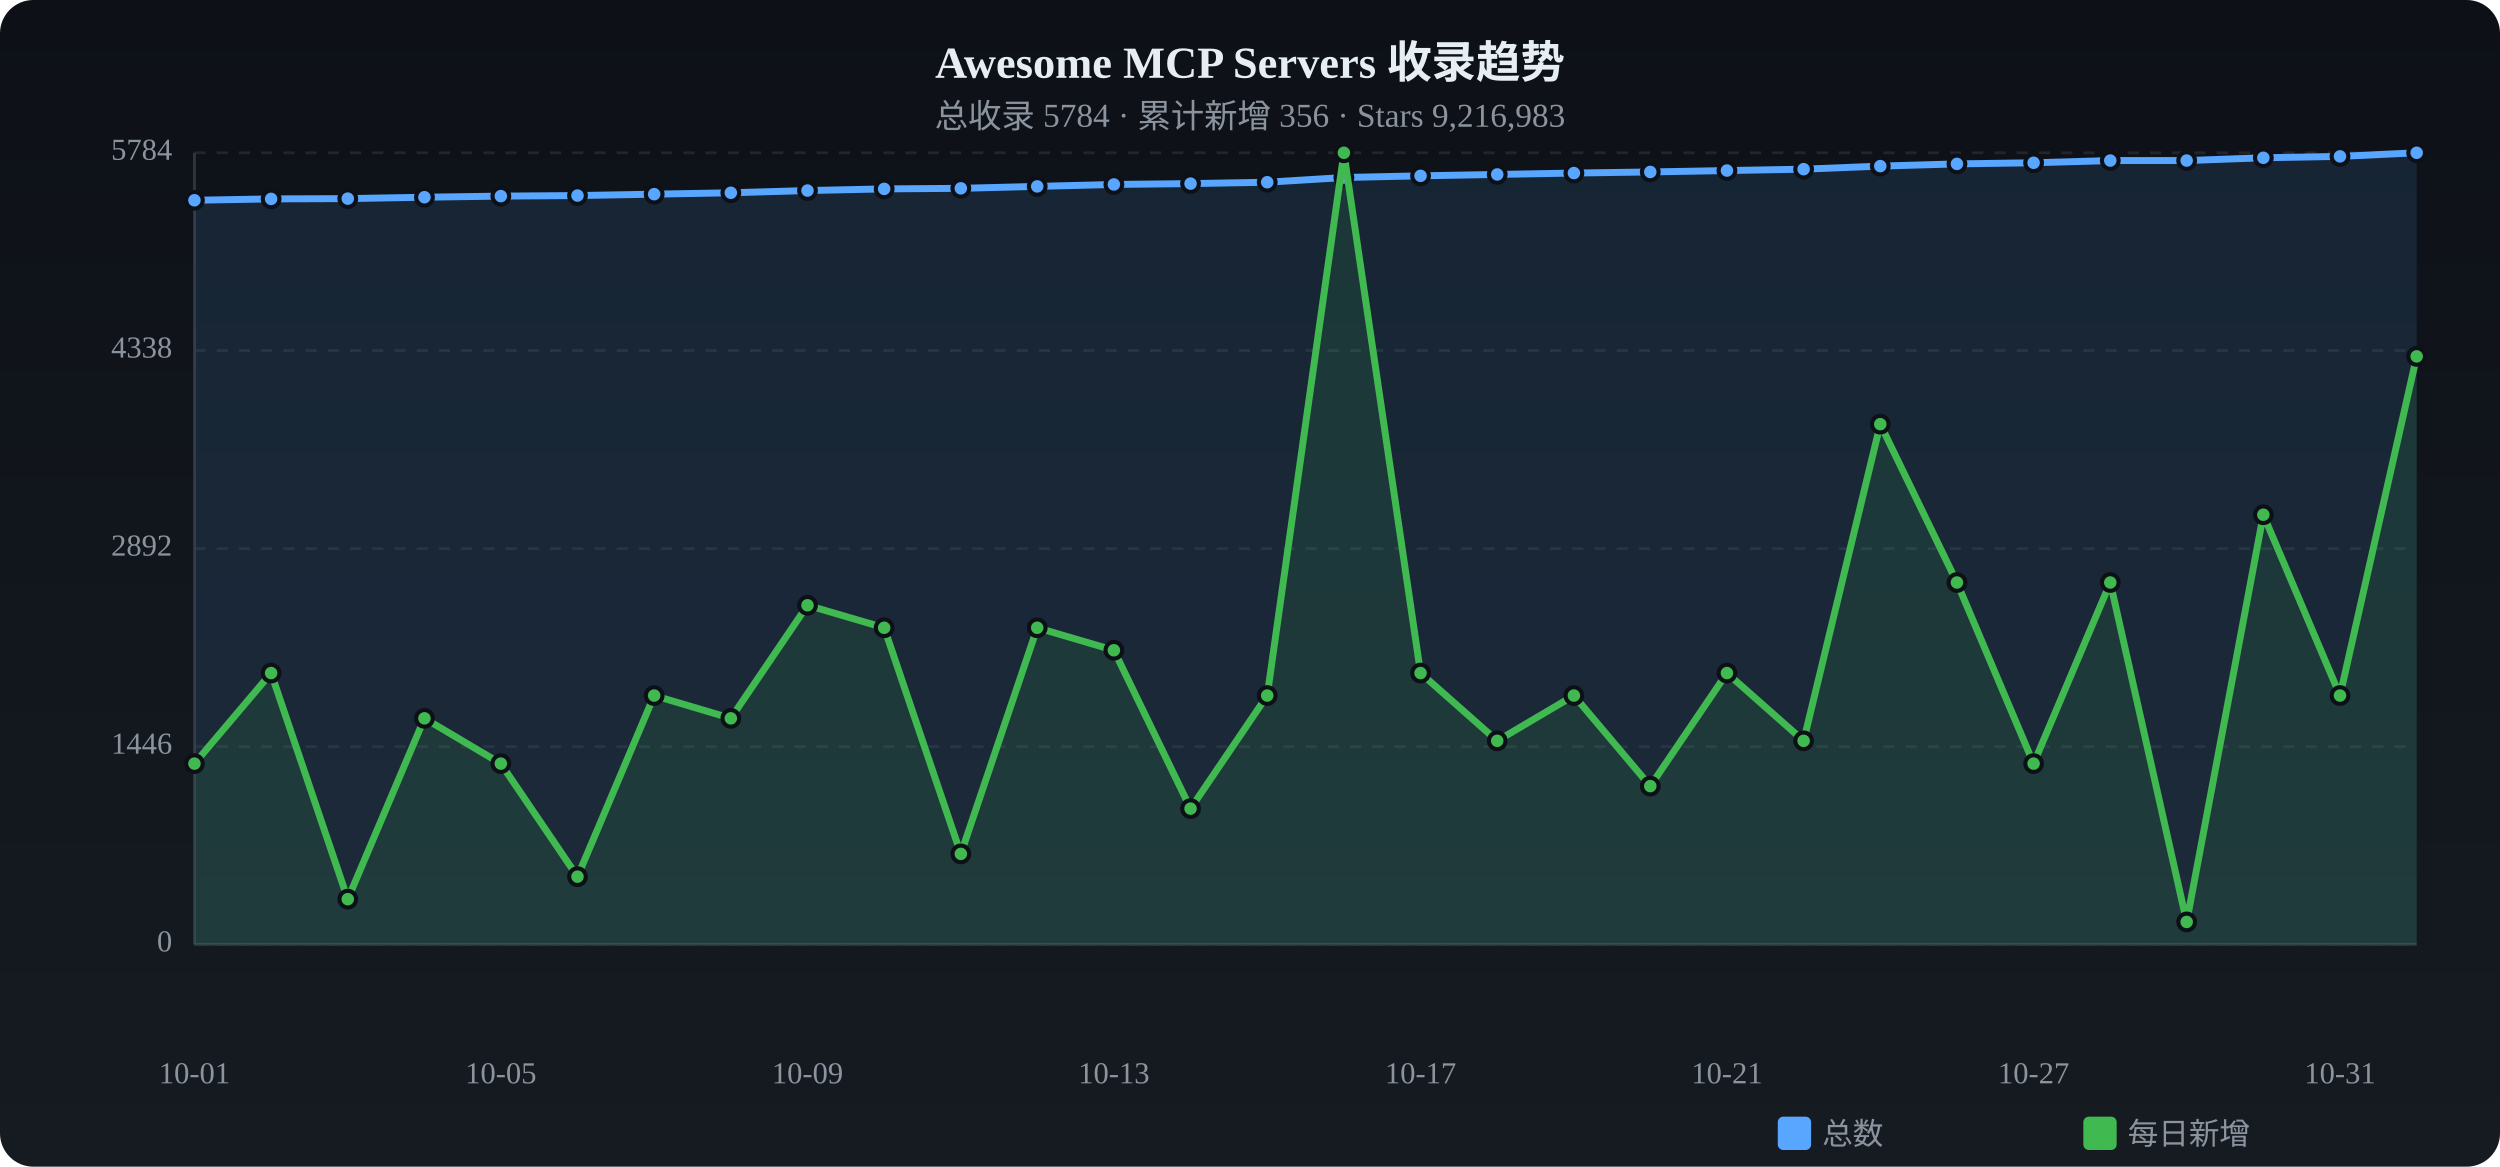
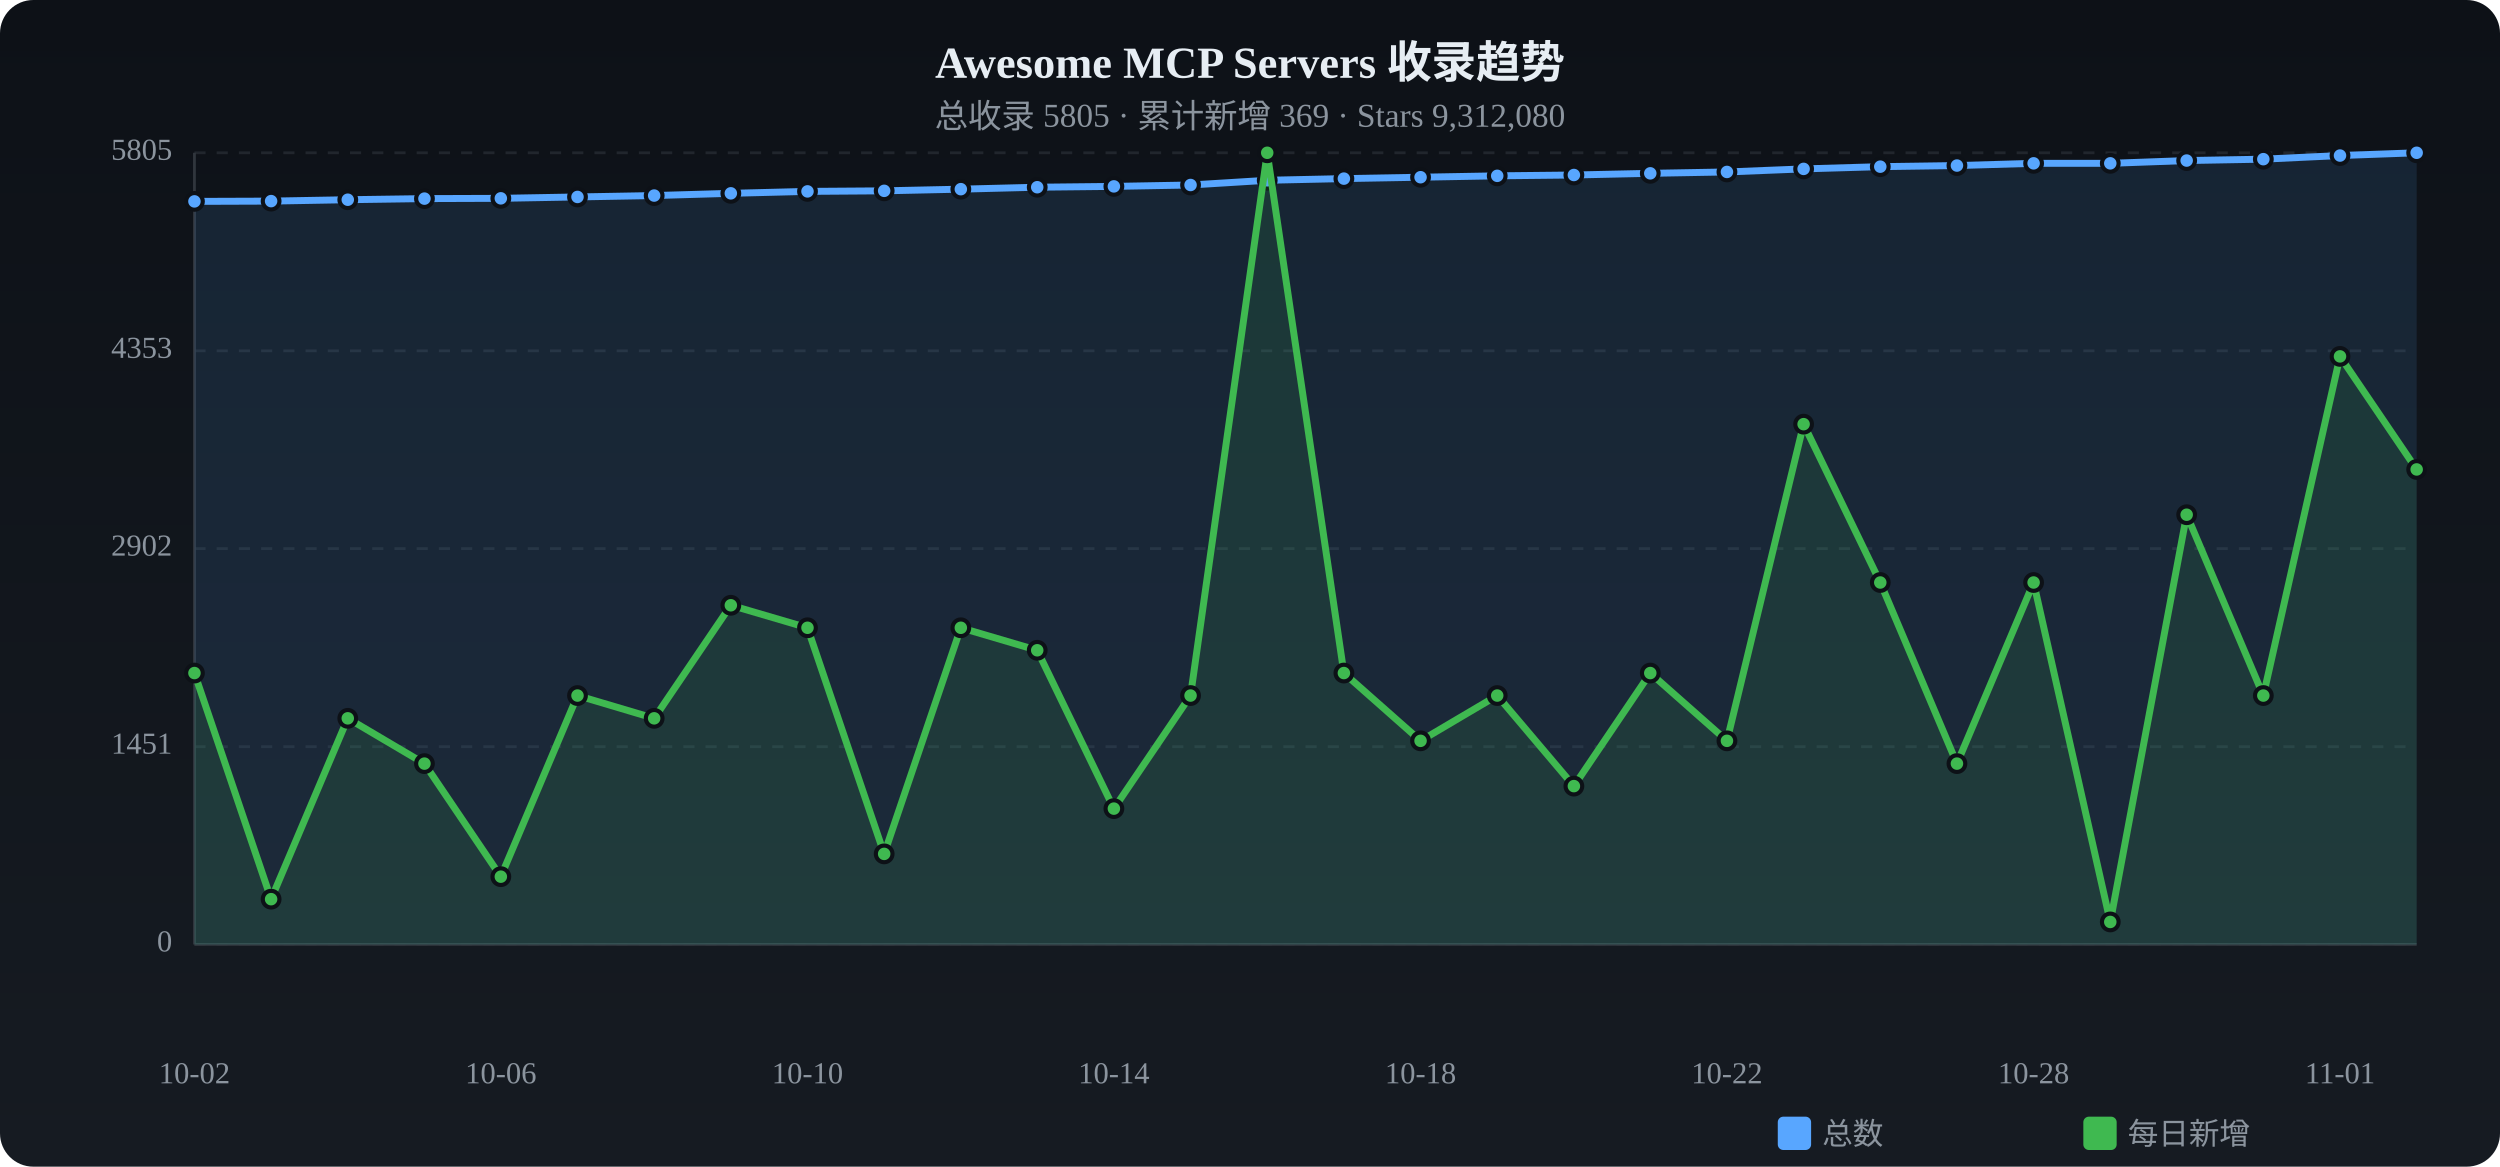
<svg xmlns="http://www.w3.org/2000/svg" viewBox="0 0 900 420" width="900" height="420">
  <defs>
    <linearGradient id="tbg" x1="0%" y1="0%" x2="0%" y2="100%">
      <stop offset="0%" stop-color="#0d1117" />
      <stop offset="100%" stop-color="#161b22" />
    </linearGradient>
  </defs>
  <rect width="900" height="420" rx="12" fill="url(#tbg)" />
  <text x="450.0" y="28" text-anchor="middle" fill="#e6edf3" font-size="16" font-weight="bold">Awesome MCP Servers 收录趋势</text>
-   <text x="450.0" y="46" text-anchor="middle" fill="#8b949e" font-size="12">总收录 5784 · 累计新增 356 · Stars 9,216,983</text>
+   <text x="450.0" y="46" text-anchor="middle" fill="#8b949e" font-size="12">总收录 5805 · 累计新增 369 · Stars 9,312,080</text>
  <text x="62" y="340.0" text-anchor="end" fill="#8b949e" font-size="11" dominant-baseline="middle">0</text>
  <line x1="70" y1="340.0" x2="870" y2="340.0" stroke="#21262d" stroke-dasharray="4 4" />
-   <text x="62" y="268.8" text-anchor="end" fill="#8b949e" font-size="11" dominant-baseline="middle">1446</text>
+   <text x="62" y="268.8" text-anchor="end" fill="#8b949e" font-size="11" dominant-baseline="middle">1451</text>
  <line x1="70" y1="268.8" x2="870" y2="268.8" stroke="#21262d" stroke-dasharray="4 4" />
-   <text x="62" y="197.5" text-anchor="end" fill="#8b949e" font-size="11" dominant-baseline="middle">2892</text>
+   <text x="62" y="197.5" text-anchor="end" fill="#8b949e" font-size="11" dominant-baseline="middle">2902</text>
  <line x1="70" y1="197.5" x2="870" y2="197.5" stroke="#21262d" stroke-dasharray="4 4" />
-   <text x="62" y="126.2" text-anchor="end" fill="#8b949e" font-size="11" dominant-baseline="middle">4338</text>
-   <line x1="70" y1="126.2" x2="870" y2="126.2" stroke="#21262d" stroke-dasharray="4 4" />
-   <text x="62" y="55.0" text-anchor="end" fill="#8b949e" font-size="11" dominant-baseline="middle">5784</text>
+   <text x="62" y="126.3" text-anchor="end" fill="#8b949e" font-size="11" dominant-baseline="middle">4353</text>
+   <line x1="70" y1="126.3" x2="870" y2="126.3" stroke="#21262d" stroke-dasharray="4 4" />
+   <text x="62" y="55.0" text-anchor="end" fill="#8b949e" font-size="11" dominant-baseline="middle">5805</text>
  <line x1="70" y1="55.0" x2="870" y2="55.0" stroke="#21262d" stroke-dasharray="4 4" />
  <line x1="70" y1="55" x2="70" y2="340" stroke="#30363d" />
  <line x1="70" y1="340" x2="870" y2="340" stroke="#30363d" />
-   <path d="M70.0,72.1 L97.6,71.6 L125.2,71.5 L152.8,71.0 L180.3,70.6 L207.9,70.4 L235.5,69.9 L263.1,69.4 L290.7,68.6 L318.3,68.0 L345.9,67.8 L373.4,67.1 L401.0,66.4 L428.6,66.1 L456.2,65.6 L483.8,63.9 L511.4,63.3 L539.0,62.8 L566.6,62.3 L594.1,61.9 L621.7,61.4 L649.3,60.9 L676.9,59.8 L704.5,59.0 L732.1,58.6 L759.7,57.8 L787.2,57.8 L814.8,56.8 L842.4,56.3 L870.0,55.0 L870.0,340 L70.0,340 Z" fill="#58a6ff" opacity="0.12" />
-   <polyline points="70.0,72.1 97.6,71.6 125.2,71.5 152.8,71.0 180.3,70.6 207.9,70.4 235.5,69.9 263.1,69.4 290.7,68.6 318.3,68.0 345.9,67.8 373.4,67.1 401.0,66.4 428.6,66.1 456.2,65.6 483.8,63.9 511.4,63.3 539.0,62.8 566.6,62.3 594.1,61.9 621.7,61.4 649.3,60.9 676.9,59.8 704.5,59.0 732.1,58.6 759.7,57.8 787.2,57.8 814.8,56.8 842.4,56.3 870.0,55.0" fill="none" stroke="#58a6ff" stroke-width="2.5" stroke-linecap="round" stroke-linejoin="round" />
-   <circle cx="70.0" cy="72.1" r="3" fill="#58a6ff" stroke="#0d1117" stroke-width="1.5" />
-   <circle cx="97.6" cy="71.6" r="3" fill="#58a6ff" stroke="#0d1117" stroke-width="1.5" />
-   <circle cx="125.2" cy="71.5" r="3" fill="#58a6ff" stroke="#0d1117" stroke-width="1.5" />
-   <circle cx="152.8" cy="71.0" r="3" fill="#58a6ff" stroke="#0d1117" stroke-width="1.5" />
-   <circle cx="180.3" cy="70.6" r="3" fill="#58a6ff" stroke="#0d1117" stroke-width="1.5" />
-   <circle cx="207.9" cy="70.4" r="3" fill="#58a6ff" stroke="#0d1117" stroke-width="1.5" />
-   <circle cx="235.5" cy="69.9" r="3" fill="#58a6ff" stroke="#0d1117" stroke-width="1.5" />
-   <circle cx="263.1" cy="69.4" r="3" fill="#58a6ff" stroke="#0d1117" stroke-width="1.5" />
-   <circle cx="290.7" cy="68.6" r="3" fill="#58a6ff" stroke="#0d1117" stroke-width="1.5" />
-   <circle cx="318.3" cy="68.0" r="3" fill="#58a6ff" stroke="#0d1117" stroke-width="1.5" />
-   <circle cx="345.9" cy="67.8" r="3" fill="#58a6ff" stroke="#0d1117" stroke-width="1.5" />
-   <circle cx="373.4" cy="67.1" r="3" fill="#58a6ff" stroke="#0d1117" stroke-width="1.5" />
-   <circle cx="401.0" cy="66.4" r="3" fill="#58a6ff" stroke="#0d1117" stroke-width="1.5" />
-   <circle cx="428.6" cy="66.1" r="3" fill="#58a6ff" stroke="#0d1117" stroke-width="1.5" />
-   <circle cx="456.2" cy="65.6" r="3" fill="#58a6ff" stroke="#0d1117" stroke-width="1.5" />
-   <circle cx="483.8" cy="63.9" r="3" fill="#58a6ff" stroke="#0d1117" stroke-width="1.5" />
-   <circle cx="511.4" cy="63.3" r="3" fill="#58a6ff" stroke="#0d1117" stroke-width="1.5" />
-   <circle cx="539.0" cy="62.8" r="3" fill="#58a6ff" stroke="#0d1117" stroke-width="1.5" />
-   <circle cx="566.6" cy="62.3" r="3" fill="#58a6ff" stroke="#0d1117" stroke-width="1.5" />
-   <circle cx="594.1" cy="61.9" r="3" fill="#58a6ff" stroke="#0d1117" stroke-width="1.5" />
-   <circle cx="621.7" cy="61.4" r="3" fill="#58a6ff" stroke="#0d1117" stroke-width="1.5" />
-   <circle cx="649.3" cy="60.9" r="3" fill="#58a6ff" stroke="#0d1117" stroke-width="1.5" />
-   <circle cx="676.9" cy="59.8" r="3" fill="#58a6ff" stroke="#0d1117" stroke-width="1.5" />
-   <circle cx="704.5" cy="59.0" r="3" fill="#58a6ff" stroke="#0d1117" stroke-width="1.5" />
-   <circle cx="732.1" cy="58.6" r="3" fill="#58a6ff" stroke="#0d1117" stroke-width="1.5" />
-   <circle cx="759.7" cy="57.8" r="3" fill="#58a6ff" stroke="#0d1117" stroke-width="1.5" />
+   <path d="M70.0,72.5 L97.6,72.4 L125.2,71.9 L152.8,71.5 L180.3,71.4 L207.9,70.9 L235.5,70.4 L263.1,69.6 L290.7,68.9 L318.3,68.7 L345.9,68.1 L373.4,67.4 L401.0,67.1 L428.6,66.6 L456.2,64.9 L483.8,64.3 L511.4,63.8 L539.0,63.3 L566.6,63.0 L594.1,62.4 L621.7,61.9 L649.3,60.8 L676.9,60.0 L704.5,59.6 L732.1,58.8 L759.7,58.8 L787.2,57.8 L814.8,57.3 L842.4,56.0 L870.0,55.0 L870.0,340 L70.0,340 Z" fill="#58a6ff" opacity="0.12" />
+   <polyline points="70.0,72.5 97.6,72.4 125.2,71.9 152.8,71.5 180.3,71.4 207.9,70.9 235.5,70.4 263.1,69.6 290.7,68.9 318.3,68.7 345.9,68.1 373.4,67.4 401.0,67.1 428.6,66.6 456.2,64.9 483.8,64.3 511.4,63.8 539.0,63.3 566.6,63.0 594.1,62.4 621.7,61.9 649.3,60.8 676.9,60.0 704.5,59.6 732.1,58.8 759.7,58.8 787.2,57.8 814.8,57.3 842.4,56.0 870.0,55.0" fill="none" stroke="#58a6ff" stroke-width="2.5" stroke-linecap="round" stroke-linejoin="round" />
+   <circle cx="70.0" cy="72.5" r="3" fill="#58a6ff" stroke="#0d1117" stroke-width="1.5" />
+   <circle cx="97.6" cy="72.4" r="3" fill="#58a6ff" stroke="#0d1117" stroke-width="1.5" />
+   <circle cx="125.2" cy="71.9" r="3" fill="#58a6ff" stroke="#0d1117" stroke-width="1.5" />
+   <circle cx="152.8" cy="71.5" r="3" fill="#58a6ff" stroke="#0d1117" stroke-width="1.5" />
+   <circle cx="180.3" cy="71.4" r="3" fill="#58a6ff" stroke="#0d1117" stroke-width="1.5" />
+   <circle cx="207.9" cy="70.9" r="3" fill="#58a6ff" stroke="#0d1117" stroke-width="1.5" />
+   <circle cx="235.5" cy="70.4" r="3" fill="#58a6ff" stroke="#0d1117" stroke-width="1.5" />
+   <circle cx="263.1" cy="69.6" r="3" fill="#58a6ff" stroke="#0d1117" stroke-width="1.5" />
+   <circle cx="290.7" cy="68.9" r="3" fill="#58a6ff" stroke="#0d1117" stroke-width="1.5" />
+   <circle cx="318.3" cy="68.7" r="3" fill="#58a6ff" stroke="#0d1117" stroke-width="1.5" />
+   <circle cx="345.9" cy="68.1" r="3" fill="#58a6ff" stroke="#0d1117" stroke-width="1.5" />
+   <circle cx="373.4" cy="67.4" r="3" fill="#58a6ff" stroke="#0d1117" stroke-width="1.5" />
+   <circle cx="401.0" cy="67.1" r="3" fill="#58a6ff" stroke="#0d1117" stroke-width="1.5" />
+   <circle cx="428.6" cy="66.6" r="3" fill="#58a6ff" stroke="#0d1117" stroke-width="1.5" />
+   <circle cx="456.2" cy="64.9" r="3" fill="#58a6ff" stroke="#0d1117" stroke-width="1.5" />
+   <circle cx="483.8" cy="64.3" r="3" fill="#58a6ff" stroke="#0d1117" stroke-width="1.5" />
+   <circle cx="511.4" cy="63.8" r="3" fill="#58a6ff" stroke="#0d1117" stroke-width="1.5" />
+   <circle cx="539.0" cy="63.3" r="3" fill="#58a6ff" stroke="#0d1117" stroke-width="1.5" />
+   <circle cx="566.6" cy="63.0" r="3" fill="#58a6ff" stroke="#0d1117" stroke-width="1.5" />
+   <circle cx="594.1" cy="62.4" r="3" fill="#58a6ff" stroke="#0d1117" stroke-width="1.5" />
+   <circle cx="621.7" cy="61.9" r="3" fill="#58a6ff" stroke="#0d1117" stroke-width="1.5" />
+   <circle cx="649.3" cy="60.8" r="3" fill="#58a6ff" stroke="#0d1117" stroke-width="1.5" />
+   <circle cx="676.9" cy="60.0" r="3" fill="#58a6ff" stroke="#0d1117" stroke-width="1.5" />
+   <circle cx="704.5" cy="59.6" r="3" fill="#58a6ff" stroke="#0d1117" stroke-width="1.5" />
+   <circle cx="732.1" cy="58.8" r="3" fill="#58a6ff" stroke="#0d1117" stroke-width="1.5" />
+   <circle cx="759.7" cy="58.8" r="3" fill="#58a6ff" stroke="#0d1117" stroke-width="1.5" />
  <circle cx="787.2" cy="57.8" r="3" fill="#58a6ff" stroke="#0d1117" stroke-width="1.5" />
-   <circle cx="814.8" cy="56.8" r="3" fill="#58a6ff" stroke="#0d1117" stroke-width="1.5" />
-   <circle cx="842.4" cy="56.3" r="3" fill="#58a6ff" stroke="#0d1117" stroke-width="1.5" />
+   <circle cx="814.8" cy="57.3" r="3" fill="#58a6ff" stroke="#0d1117" stroke-width="1.5" />
+   <circle cx="842.4" cy="56.0" r="3" fill="#58a6ff" stroke="#0d1117" stroke-width="1.5" />
  <circle cx="870.0" cy="55.0" r="3" fill="#58a6ff" stroke="#0d1117" stroke-width="1.5" />
-   <path d="M70.0,274.9 L97.6,242.3 L125.2,323.7 L152.8,258.6 L180.3,274.9 L207.9,315.6 L235.5,250.4 L263.1,258.6 L290.7,217.9 L318.3,226.0 L345.9,307.4 L373.4,226.0 L401.0,234.1 L428.6,291.1 L456.2,250.4 L483.8,55.0 L511.4,242.3 L539.0,266.7 L566.6,250.4 L594.1,283.0 L621.7,242.3 L649.3,266.7 L676.9,152.7 L704.5,209.7 L732.1,274.9 L759.7,209.7 L787.2,331.9 L814.8,185.3 L842.4,250.4 L870.0,128.3 L870.0,340 L70.0,340 Z" fill="#3fb950" opacity="0.12" />
-   <polyline points="70.0,274.9 97.6,242.3 125.2,323.7 152.8,258.6 180.3,274.9 207.9,315.6 235.5,250.4 263.1,258.6 290.7,217.9 318.3,226.0 345.9,307.4 373.4,226.0 401.0,234.1 428.6,291.1 456.2,250.4 483.8,55.0 511.4,242.3 539.0,266.7 566.6,250.4 594.1,283.0 621.7,242.3 649.3,266.7 676.9,152.7 704.5,209.7 732.1,274.9 759.7,209.7 787.2,331.9 814.8,185.3 842.4,250.4 870.0,128.3" fill="none" stroke="#3fb950" stroke-width="2.5" stroke-linecap="round" stroke-linejoin="round" />
-   <circle cx="70.0" cy="274.9" r="3" fill="#3fb950" stroke="#0d1117" stroke-width="1.5" />
-   <circle cx="97.6" cy="242.3" r="3" fill="#3fb950" stroke="#0d1117" stroke-width="1.5" />
-   <circle cx="125.2" cy="323.7" r="3" fill="#3fb950" stroke="#0d1117" stroke-width="1.5" />
-   <circle cx="152.8" cy="258.6" r="3" fill="#3fb950" stroke="#0d1117" stroke-width="1.5" />
-   <circle cx="180.3" cy="274.9" r="3" fill="#3fb950" stroke="#0d1117" stroke-width="1.5" />
-   <circle cx="207.9" cy="315.6" r="3" fill="#3fb950" stroke="#0d1117" stroke-width="1.5" />
-   <circle cx="235.5" cy="250.4" r="3" fill="#3fb950" stroke="#0d1117" stroke-width="1.5" />
-   <circle cx="263.1" cy="258.6" r="3" fill="#3fb950" stroke="#0d1117" stroke-width="1.5" />
-   <circle cx="290.7" cy="217.9" r="3" fill="#3fb950" stroke="#0d1117" stroke-width="1.5" />
-   <circle cx="318.3" cy="226.0" r="3" fill="#3fb950" stroke="#0d1117" stroke-width="1.5" />
-   <circle cx="345.9" cy="307.4" r="3" fill="#3fb950" stroke="#0d1117" stroke-width="1.5" />
-   <circle cx="373.4" cy="226.0" r="3" fill="#3fb950" stroke="#0d1117" stroke-width="1.5" />
-   <circle cx="401.0" cy="234.1" r="3" fill="#3fb950" stroke="#0d1117" stroke-width="1.5" />
-   <circle cx="428.6" cy="291.1" r="3" fill="#3fb950" stroke="#0d1117" stroke-width="1.5" />
-   <circle cx="456.2" cy="250.4" r="3" fill="#3fb950" stroke="#0d1117" stroke-width="1.5" />
-   <circle cx="483.8" cy="55.0" r="3" fill="#3fb950" stroke="#0d1117" stroke-width="1.5" />
-   <circle cx="511.4" cy="242.3" r="3" fill="#3fb950" stroke="#0d1117" stroke-width="1.5" />
-   <circle cx="539.0" cy="266.7" r="3" fill="#3fb950" stroke="#0d1117" stroke-width="1.5" />
-   <circle cx="566.6" cy="250.4" r="3" fill="#3fb950" stroke="#0d1117" stroke-width="1.5" />
-   <circle cx="594.1" cy="283.0" r="3" fill="#3fb950" stroke="#0d1117" stroke-width="1.5" />
-   <circle cx="621.7" cy="242.3" r="3" fill="#3fb950" stroke="#0d1117" stroke-width="1.5" />
-   <circle cx="649.3" cy="266.7" r="3" fill="#3fb950" stroke="#0d1117" stroke-width="1.5" />
-   <circle cx="676.9" cy="152.7" r="3" fill="#3fb950" stroke="#0d1117" stroke-width="1.5" />
-   <circle cx="704.5" cy="209.7" r="3" fill="#3fb950" stroke="#0d1117" stroke-width="1.5" />
-   <circle cx="732.1" cy="274.9" r="3" fill="#3fb950" stroke="#0d1117" stroke-width="1.5" />
-   <circle cx="759.7" cy="209.7" r="3" fill="#3fb950" stroke="#0d1117" stroke-width="1.5" />
-   <circle cx="787.2" cy="331.9" r="3" fill="#3fb950" stroke="#0d1117" stroke-width="1.5" />
-   <circle cx="814.8" cy="185.3" r="3" fill="#3fb950" stroke="#0d1117" stroke-width="1.5" />
-   <circle cx="842.4" cy="250.4" r="3" fill="#3fb950" stroke="#0d1117" stroke-width="1.5" />
-   <circle cx="870.0" cy="128.3" r="3" fill="#3fb950" stroke="#0d1117" stroke-width="1.5" />
-   <text x="70.0" y="390" text-anchor="middle" fill="#8b949e" font-size="11">10-01</text>
-   <text x="180.3" y="390" text-anchor="middle" fill="#8b949e" font-size="11">10-05</text>
-   <text x="290.7" y="390" text-anchor="middle" fill="#8b949e" font-size="11">10-09</text>
-   <text x="401.0" y="390" text-anchor="middle" fill="#8b949e" font-size="11">10-13</text>
-   <text x="511.4" y="390" text-anchor="middle" fill="#8b949e" font-size="11">10-17</text>
-   <text x="621.7" y="390" text-anchor="middle" fill="#8b949e" font-size="11">10-21</text>
-   <text x="732.1" y="390" text-anchor="middle" fill="#8b949e" font-size="11">10-27</text>
-   <text x="842.4" y="390" text-anchor="middle" fill="#8b949e" font-size="11">10-31</text>
+   <path d="M70.0,242.3 L97.6,323.7 L125.2,258.6 L152.8,274.9 L180.3,315.6 L207.9,250.4 L235.5,258.6 L263.1,217.9 L290.7,226.0 L318.3,307.4 L345.9,226.0 L373.4,234.1 L401.0,291.1 L428.6,250.4 L456.2,55.0 L483.8,242.3 L511.4,266.7 L539.0,250.4 L566.6,283.0 L594.1,242.3 L621.7,266.7 L649.3,152.7 L676.9,209.7 L704.5,274.9 L732.1,209.7 L759.7,331.9 L787.2,185.3 L814.8,250.4 L842.4,128.3 L870.0,169.0 L870.0,340 L70.0,340 Z" fill="#3fb950" opacity="0.12" />
+   <polyline points="70.0,242.3 97.6,323.7 125.2,258.6 152.8,274.9 180.3,315.6 207.9,250.4 235.5,258.6 263.1,217.9 290.7,226.0 318.3,307.4 345.9,226.0 373.4,234.1 401.0,291.1 428.6,250.4 456.2,55.0 483.8,242.3 511.4,266.7 539.0,250.4 566.6,283.0 594.1,242.3 621.7,266.7 649.3,152.7 676.9,209.7 704.5,274.9 732.1,209.7 759.7,331.9 787.2,185.3 814.8,250.4 842.4,128.3 870.0,169.0" fill="none" stroke="#3fb950" stroke-width="2.5" stroke-linecap="round" stroke-linejoin="round" />
+   <circle cx="70.0" cy="242.3" r="3" fill="#3fb950" stroke="#0d1117" stroke-width="1.5" />
+   <circle cx="97.6" cy="323.7" r="3" fill="#3fb950" stroke="#0d1117" stroke-width="1.5" />
+   <circle cx="125.2" cy="258.6" r="3" fill="#3fb950" stroke="#0d1117" stroke-width="1.5" />
+   <circle cx="152.8" cy="274.9" r="3" fill="#3fb950" stroke="#0d1117" stroke-width="1.5" />
+   <circle cx="180.3" cy="315.6" r="3" fill="#3fb950" stroke="#0d1117" stroke-width="1.5" />
+   <circle cx="207.9" cy="250.4" r="3" fill="#3fb950" stroke="#0d1117" stroke-width="1.5" />
+   <circle cx="235.5" cy="258.6" r="3" fill="#3fb950" stroke="#0d1117" stroke-width="1.5" />
+   <circle cx="263.1" cy="217.9" r="3" fill="#3fb950" stroke="#0d1117" stroke-width="1.5" />
+   <circle cx="290.7" cy="226.0" r="3" fill="#3fb950" stroke="#0d1117" stroke-width="1.5" />
+   <circle cx="318.3" cy="307.4" r="3" fill="#3fb950" stroke="#0d1117" stroke-width="1.5" />
+   <circle cx="345.9" cy="226.0" r="3" fill="#3fb950" stroke="#0d1117" stroke-width="1.5" />
+   <circle cx="373.4" cy="234.1" r="3" fill="#3fb950" stroke="#0d1117" stroke-width="1.5" />
+   <circle cx="401.0" cy="291.1" r="3" fill="#3fb950" stroke="#0d1117" stroke-width="1.5" />
+   <circle cx="428.6" cy="250.4" r="3" fill="#3fb950" stroke="#0d1117" stroke-width="1.5" />
+   <circle cx="456.2" cy="55.0" r="3" fill="#3fb950" stroke="#0d1117" stroke-width="1.5" />
+   <circle cx="483.8" cy="242.3" r="3" fill="#3fb950" stroke="#0d1117" stroke-width="1.5" />
+   <circle cx="511.4" cy="266.7" r="3" fill="#3fb950" stroke="#0d1117" stroke-width="1.5" />
+   <circle cx="539.0" cy="250.4" r="3" fill="#3fb950" stroke="#0d1117" stroke-width="1.5" />
+   <circle cx="566.6" cy="283.0" r="3" fill="#3fb950" stroke="#0d1117" stroke-width="1.5" />
+   <circle cx="594.1" cy="242.3" r="3" fill="#3fb950" stroke="#0d1117" stroke-width="1.5" />
+   <circle cx="621.7" cy="266.7" r="3" fill="#3fb950" stroke="#0d1117" stroke-width="1.5" />
+   <circle cx="649.3" cy="152.7" r="3" fill="#3fb950" stroke="#0d1117" stroke-width="1.5" />
+   <circle cx="676.9" cy="209.7" r="3" fill="#3fb950" stroke="#0d1117" stroke-width="1.5" />
+   <circle cx="704.5" cy="274.9" r="3" fill="#3fb950" stroke="#0d1117" stroke-width="1.5" />
+   <circle cx="732.1" cy="209.7" r="3" fill="#3fb950" stroke="#0d1117" stroke-width="1.5" />
+   <circle cx="759.7" cy="331.9" r="3" fill="#3fb950" stroke="#0d1117" stroke-width="1.5" />
+   <circle cx="787.2" cy="185.3" r="3" fill="#3fb950" stroke="#0d1117" stroke-width="1.5" />
+   <circle cx="814.8" cy="250.4" r="3" fill="#3fb950" stroke="#0d1117" stroke-width="1.5" />
+   <circle cx="842.4" cy="128.3" r="3" fill="#3fb950" stroke="#0d1117" stroke-width="1.5" />
+   <circle cx="870.0" cy="169.0" r="3" fill="#3fb950" stroke="#0d1117" stroke-width="1.5" />
+   <text x="70.0" y="390" text-anchor="middle" fill="#8b949e" font-size="11">10-02</text>
+   <text x="180.3" y="390" text-anchor="middle" fill="#8b949e" font-size="11">10-06</text>
+   <text x="290.7" y="390" text-anchor="middle" fill="#8b949e" font-size="11">10-10</text>
+   <text x="401.0" y="390" text-anchor="middle" fill="#8b949e" font-size="11">10-14</text>
+   <text x="511.4" y="390" text-anchor="middle" fill="#8b949e" font-size="11">10-18</text>
+   <text x="621.7" y="390" text-anchor="middle" fill="#8b949e" font-size="11">10-22</text>
+   <text x="732.1" y="390" text-anchor="middle" fill="#8b949e" font-size="11">10-28</text>
+   <text x="842.4" y="390" text-anchor="middle" fill="#8b949e" font-size="11">11-01</text>
  <rect x="640" y="402" width="12" height="12" rx="2" fill="#58a6ff" />
  <text x="656" y="412" fill="#8b949e" font-size="11">总数</text>
  <rect x="750" y="402" width="12" height="12" rx="2" fill="#3fb950" />
  <text x="766" y="412" fill="#8b949e" font-size="11">每日新增</text>
</svg>
